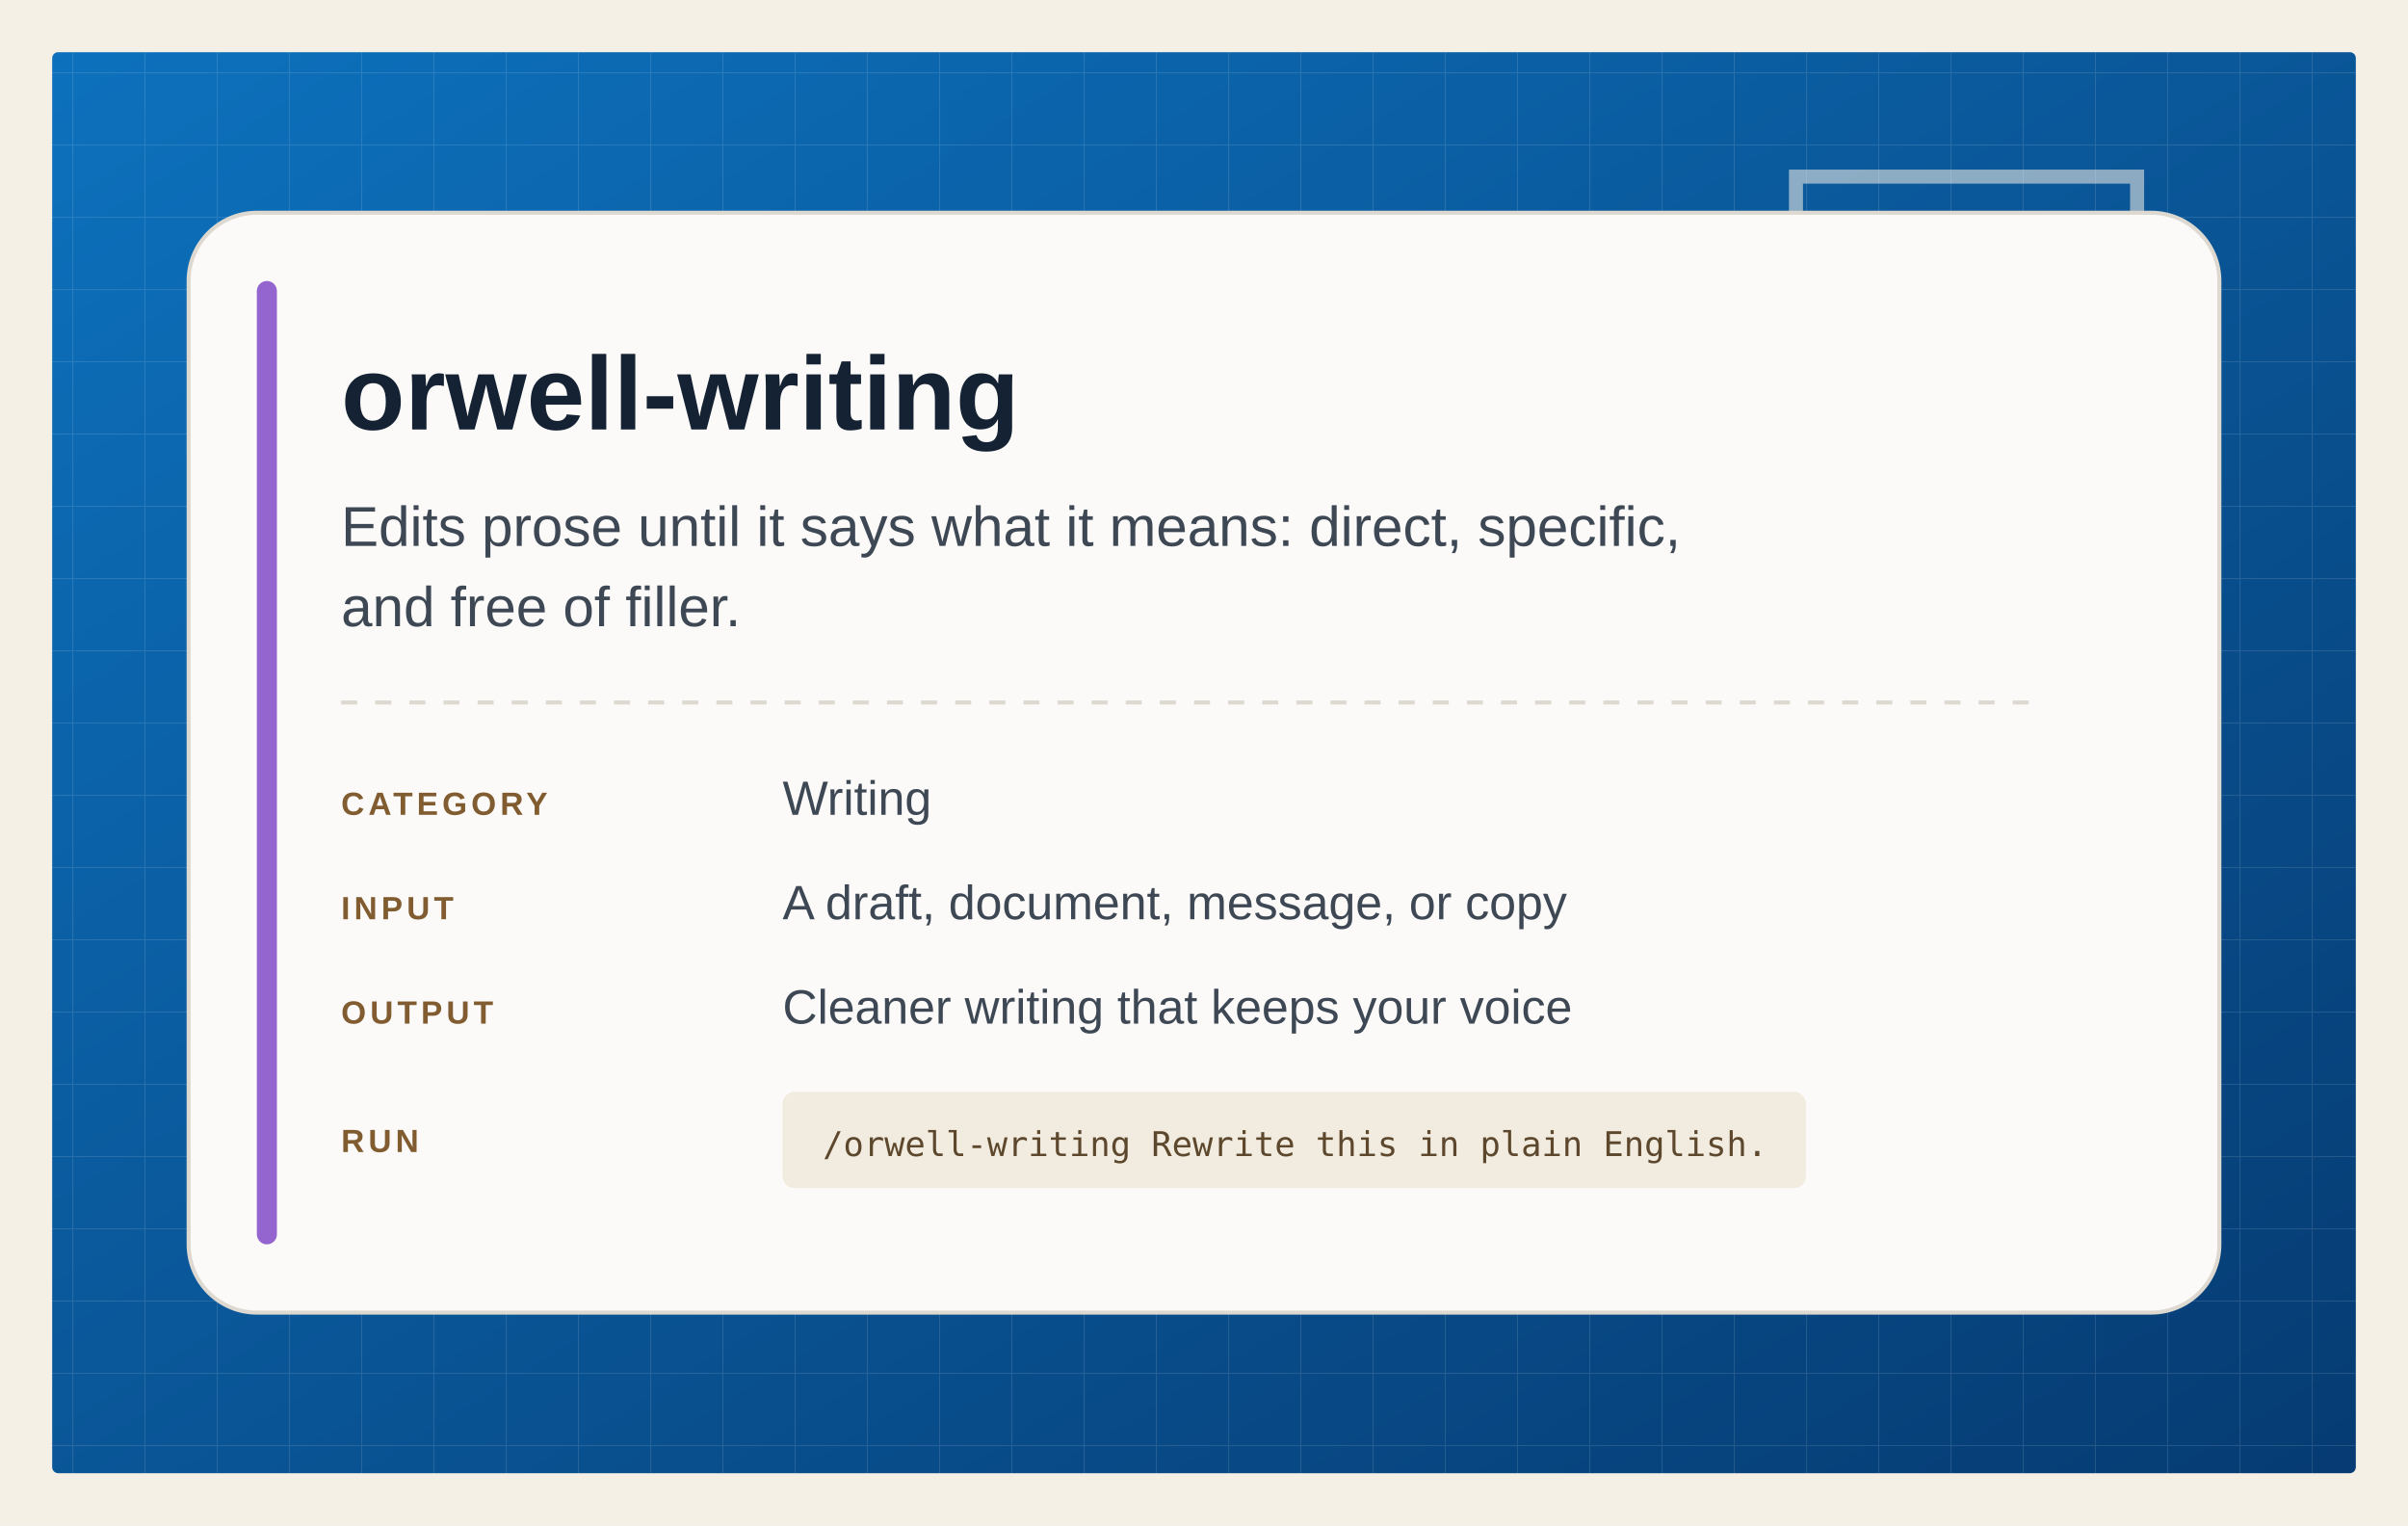
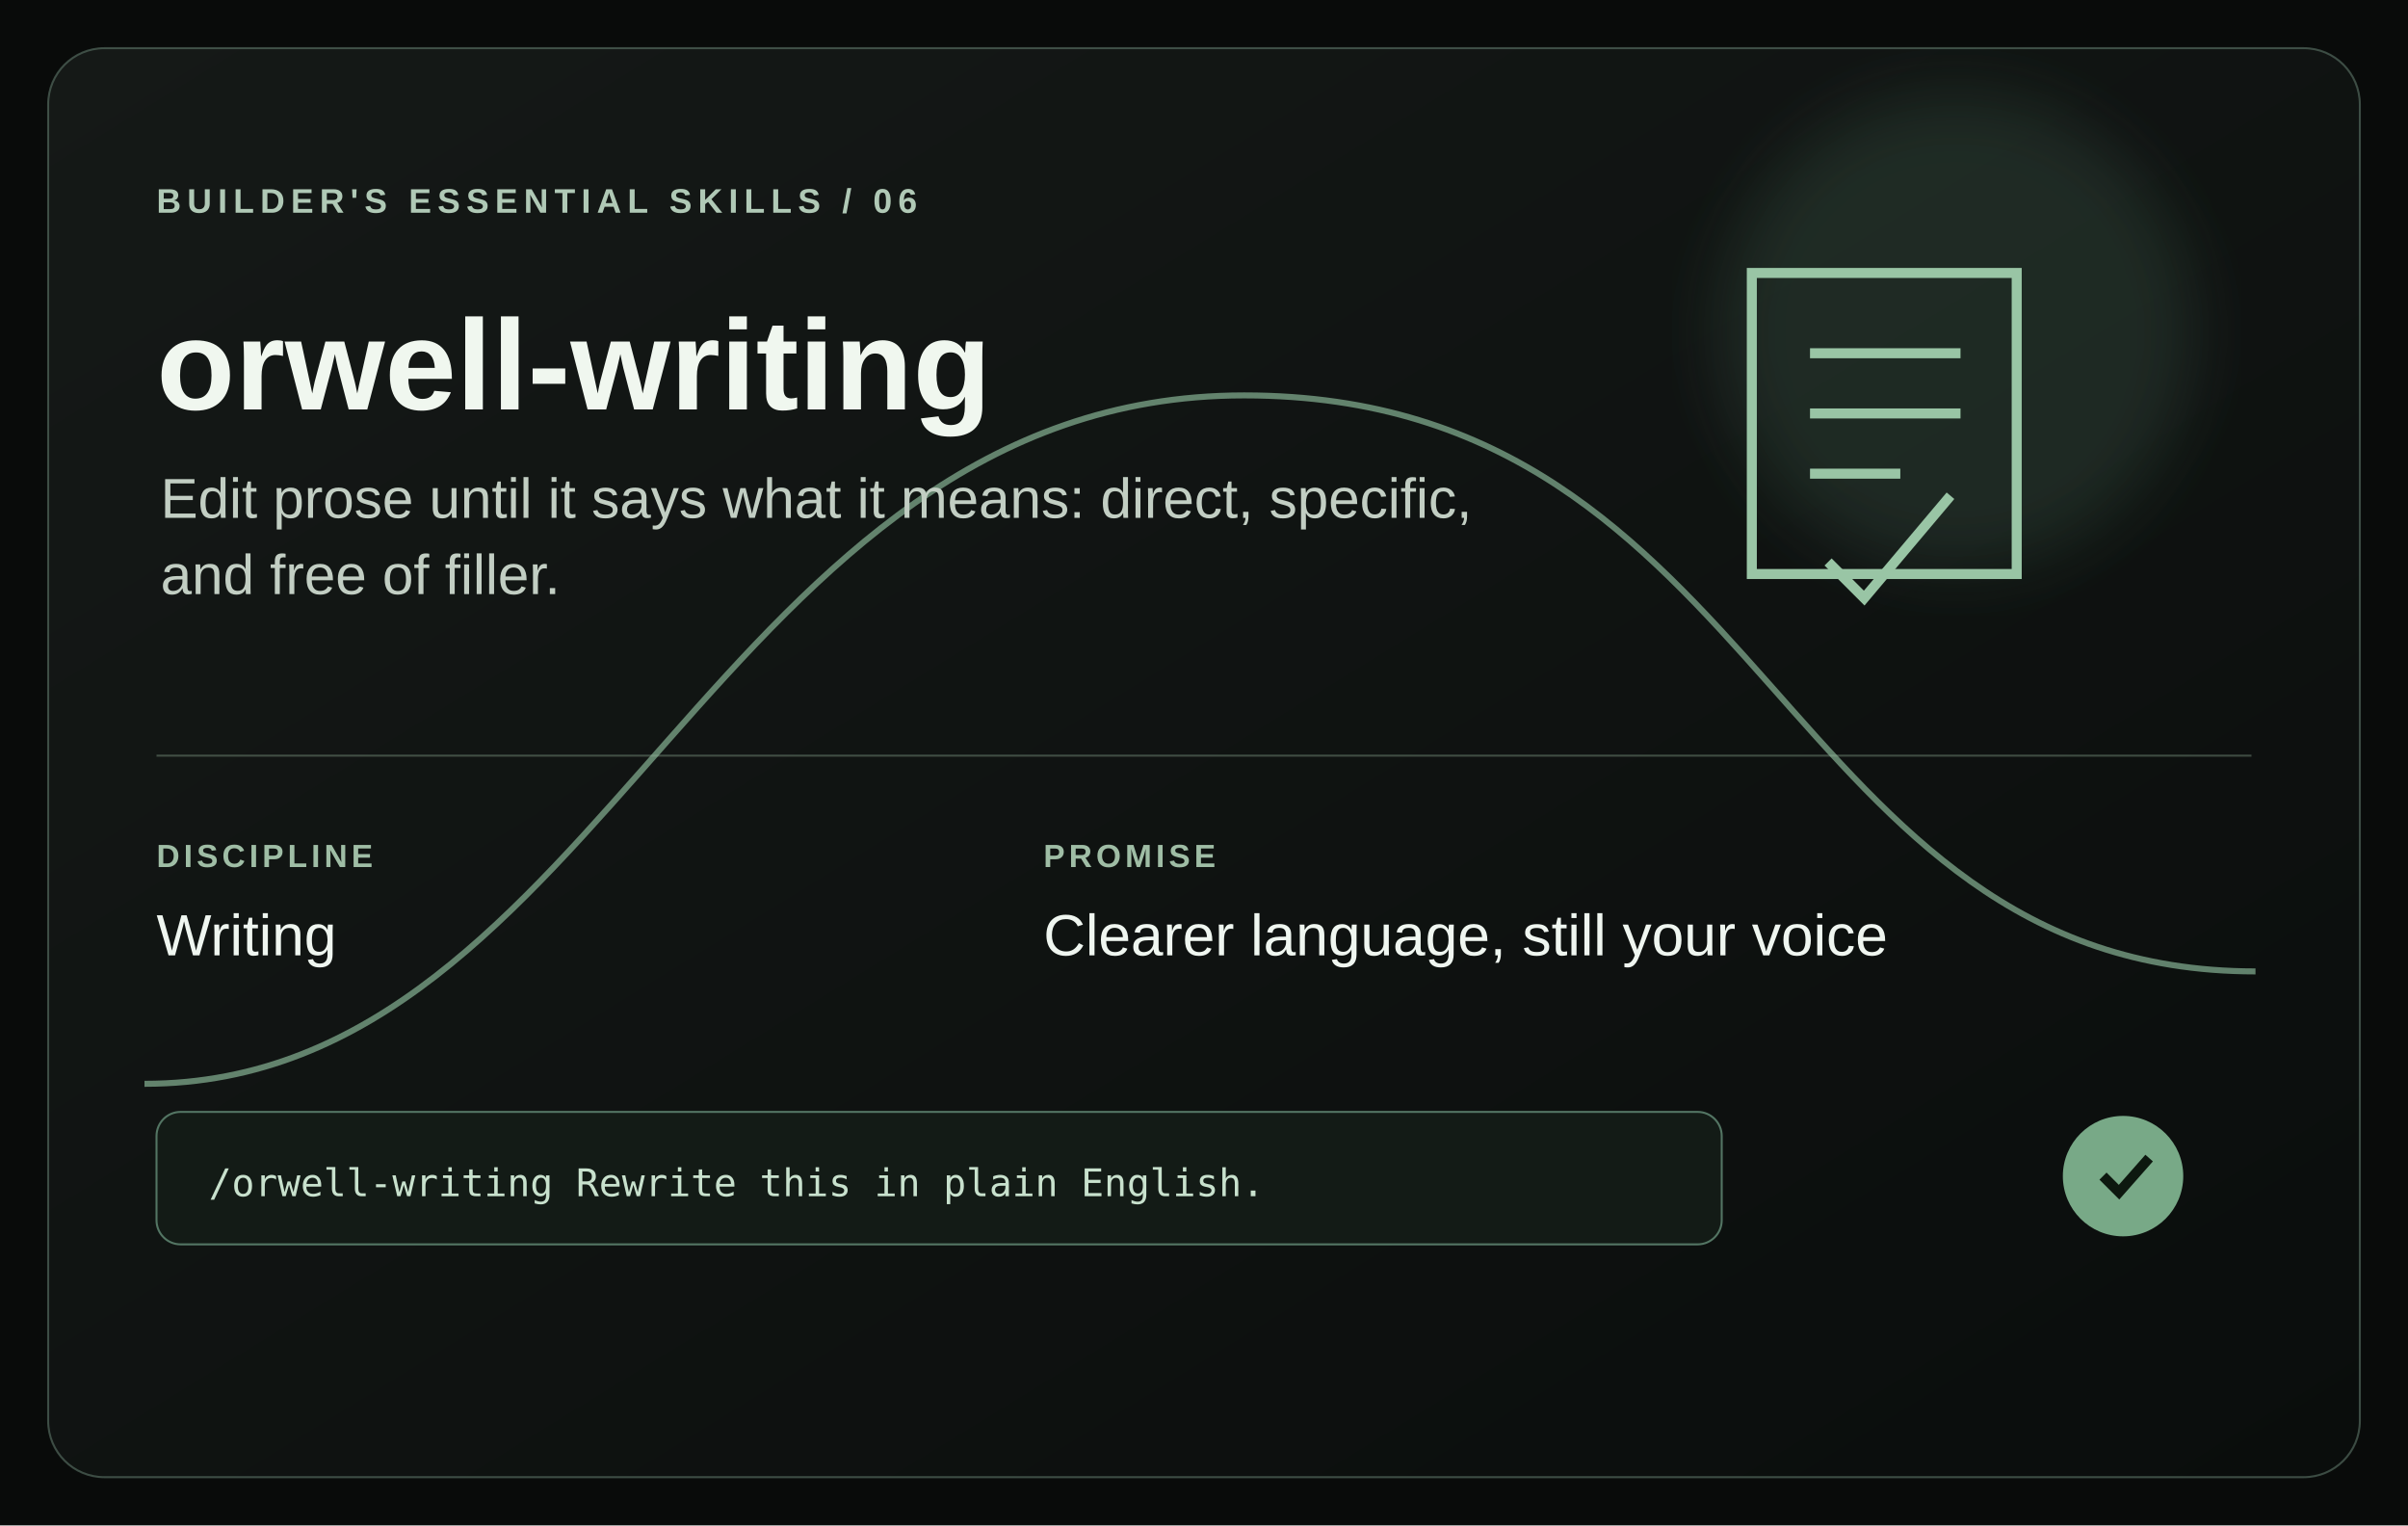
<svg xmlns="http://www.w3.org/2000/svg" viewBox="0 0 1200 760" role="img" aria-labelledby="title desc">
  <defs>
    <linearGradient id="bg" x1="0" y1="0" x2="1" y2="1">
-       <stop stop-color="#0d71bd" />
-       <stop offset="1" stop-color="#063b72" />
+       <stop stop-color="#151917" />
+       <stop offset="1" stop-color="#0a0d0c" />
    </linearGradient>
-     <pattern id="grid" width="36" height="36" patternUnits="userSpaceOnUse">
-       <path d="M36 0H0V36" fill="none" stroke="#fff" stroke-opacity=".12" stroke-width="1" />
-     </pattern>
+     <filter id="glow">
+       <feGaussianBlur stdDeviation="16" />
+     </filter>
  </defs>
-   <rect width="1200" height="760" fill="#f5f0e6" />
-   <rect x="26" y="26" width="1148" height="708" rx="3" fill="url(#bg)" />
-   <rect x="26" y="26" width="1148" height="708" fill="url(#grid)" />
-   <path d="M895 88h170v172H895zM928 132h104M928 172h104M928 212h64" fill="none" stroke="#f5f0e6" stroke-opacity=".55" stroke-width="7" />
-   <rect x="94" y="106" width="1012" height="548" rx="34" fill="#fbfaf8" stroke="#ded9d0" stroke-width="2" />
-   <rect x="128" y="140" width="10" height="480" rx="5" fill="#9465ce" />
-   <text x="170" y="214" fill="#142233" font-family="Arial, Helvetica, sans-serif" font-size="52" font-weight="700">orwell-writing</text>
-   <text x="170" y="272" fill="#3e4855" font-family="Arial, Helvetica, sans-serif" font-size="28">Edits prose until it says what it means: direct, specific,</text>
-   <text x="170" y="312" fill="#3e4855" font-family="Arial, Helvetica, sans-serif" font-size="28">and free of filler.</text>
-   <path d="M170 350h850" stroke="#ded9d0" stroke-width="2" stroke-dasharray="8 9" />
-   <g font-family="Arial, Helvetica, sans-serif">
-     <g fill="#815c30" font-size="16" font-weight="700" letter-spacing="2">
-       <text x="170" y="406">CATEGORY</text>
-       <text x="170" y="458">INPUT</text>
-       <text x="170" y="510">OUTPUT</text>
-       <text x="170" y="574">RUN</text>
-     </g>
-     <g fill="#3e4855" font-size="24">
-       <text x="390" y="406">Writing</text>
-       <text x="390" y="458">A draft, document, message, or copy</text>
-       <text x="390" y="510">Cleaner writing that keeps your voice</text>
-     </g>
-     <rect x="390" y="544" width="510" height="48" rx="6" fill="#f1ecdf" />
-     <text x="410" y="576" fill="#5e482d" font-family="monospace" font-size="17">/orwell-writing Rewrite this in plain English.</text>
+   <rect width="1200" height="760" fill="#090b0a" />
+   <rect x="24" y="24" width="1152" height="712" rx="28" fill="url(#bg)" stroke="#5d7769" stroke-opacity=".6" />
+   <circle cx="975" cy="165" r="118" fill="#6d9c80" fill-opacity=".17" filter="url(#glow)" />
+   <path d="M72 540C300 540 358 197 620 197s267 287 504 287" fill="none" stroke="#83ae90" stroke-opacity=".72" stroke-width="3" />
+   <text x="78" y="106" fill="#b0c9b6" font-family="Arial, Helvetica, sans-serif" font-size="17" font-weight="700" letter-spacing="3">BUILDER'S ESSENTIAL SKILLS / 06</text>
+   <text x="78" y="204" fill="#f0f7ef" font-family="Arial, Helvetica, sans-serif" font-size="64" font-weight="700">orwell-writing</text>
+   <text x="80" y="258" fill="#c2cec3" font-family="Arial, Helvetica, sans-serif" font-size="28">Edit prose until it says what it means: direct, specific,</text>
+   <text x="80" y="296" fill="#c2cec3" font-family="Arial, Helvetica, sans-serif" font-size="28">and free of filler.</text>
+   <g transform="translate(850 108)" fill="none" stroke="#99c5a5" stroke-width="5">
+     <path d="M23 28h132v150H23zM52 68h75M52 98h75M52 128h45" />
+     <path d="m61 172 18 18 43-51" />
  </g>
+   <rect x="78" y="376" width="1044" height="1" fill="#9bb9a0" fill-opacity=".35" />
+   <text x="78" y="432" fill="#9fbda5" font-family="Arial, Helvetica, sans-serif" font-size="16" font-weight="700" letter-spacing="2">DISCIPLINE</text>
+   <text x="78" y="476" fill="#eff6f0" font-family="Arial, Helvetica, sans-serif" font-size="29">Writing</text>
+   <text x="520" y="432" fill="#9fbda5" font-family="Arial, Helvetica, sans-serif" font-size="16" font-weight="700" letter-spacing="2">PROMISE</text>
+   <text x="520" y="476" fill="#eff6f0" font-family="Arial, Helvetica, sans-serif" font-size="29">Clearer language, still your voice</text>
+   <rect x="78" y="554" width="780" height="66" rx="12" fill="#131b16" stroke="#537563" />
+   <text x="104" y="596" fill="#c8e1cd" font-family="monospace" font-size="19">/orwell-writing Rewrite this in plain English.</text>
+   <circle cx="1058" cy="586" r="30" fill="#78a987" />
+   <path d="m1048 586 8 8 15-17" fill="none" stroke="#0d180f" stroke-width="5" />
</svg>
